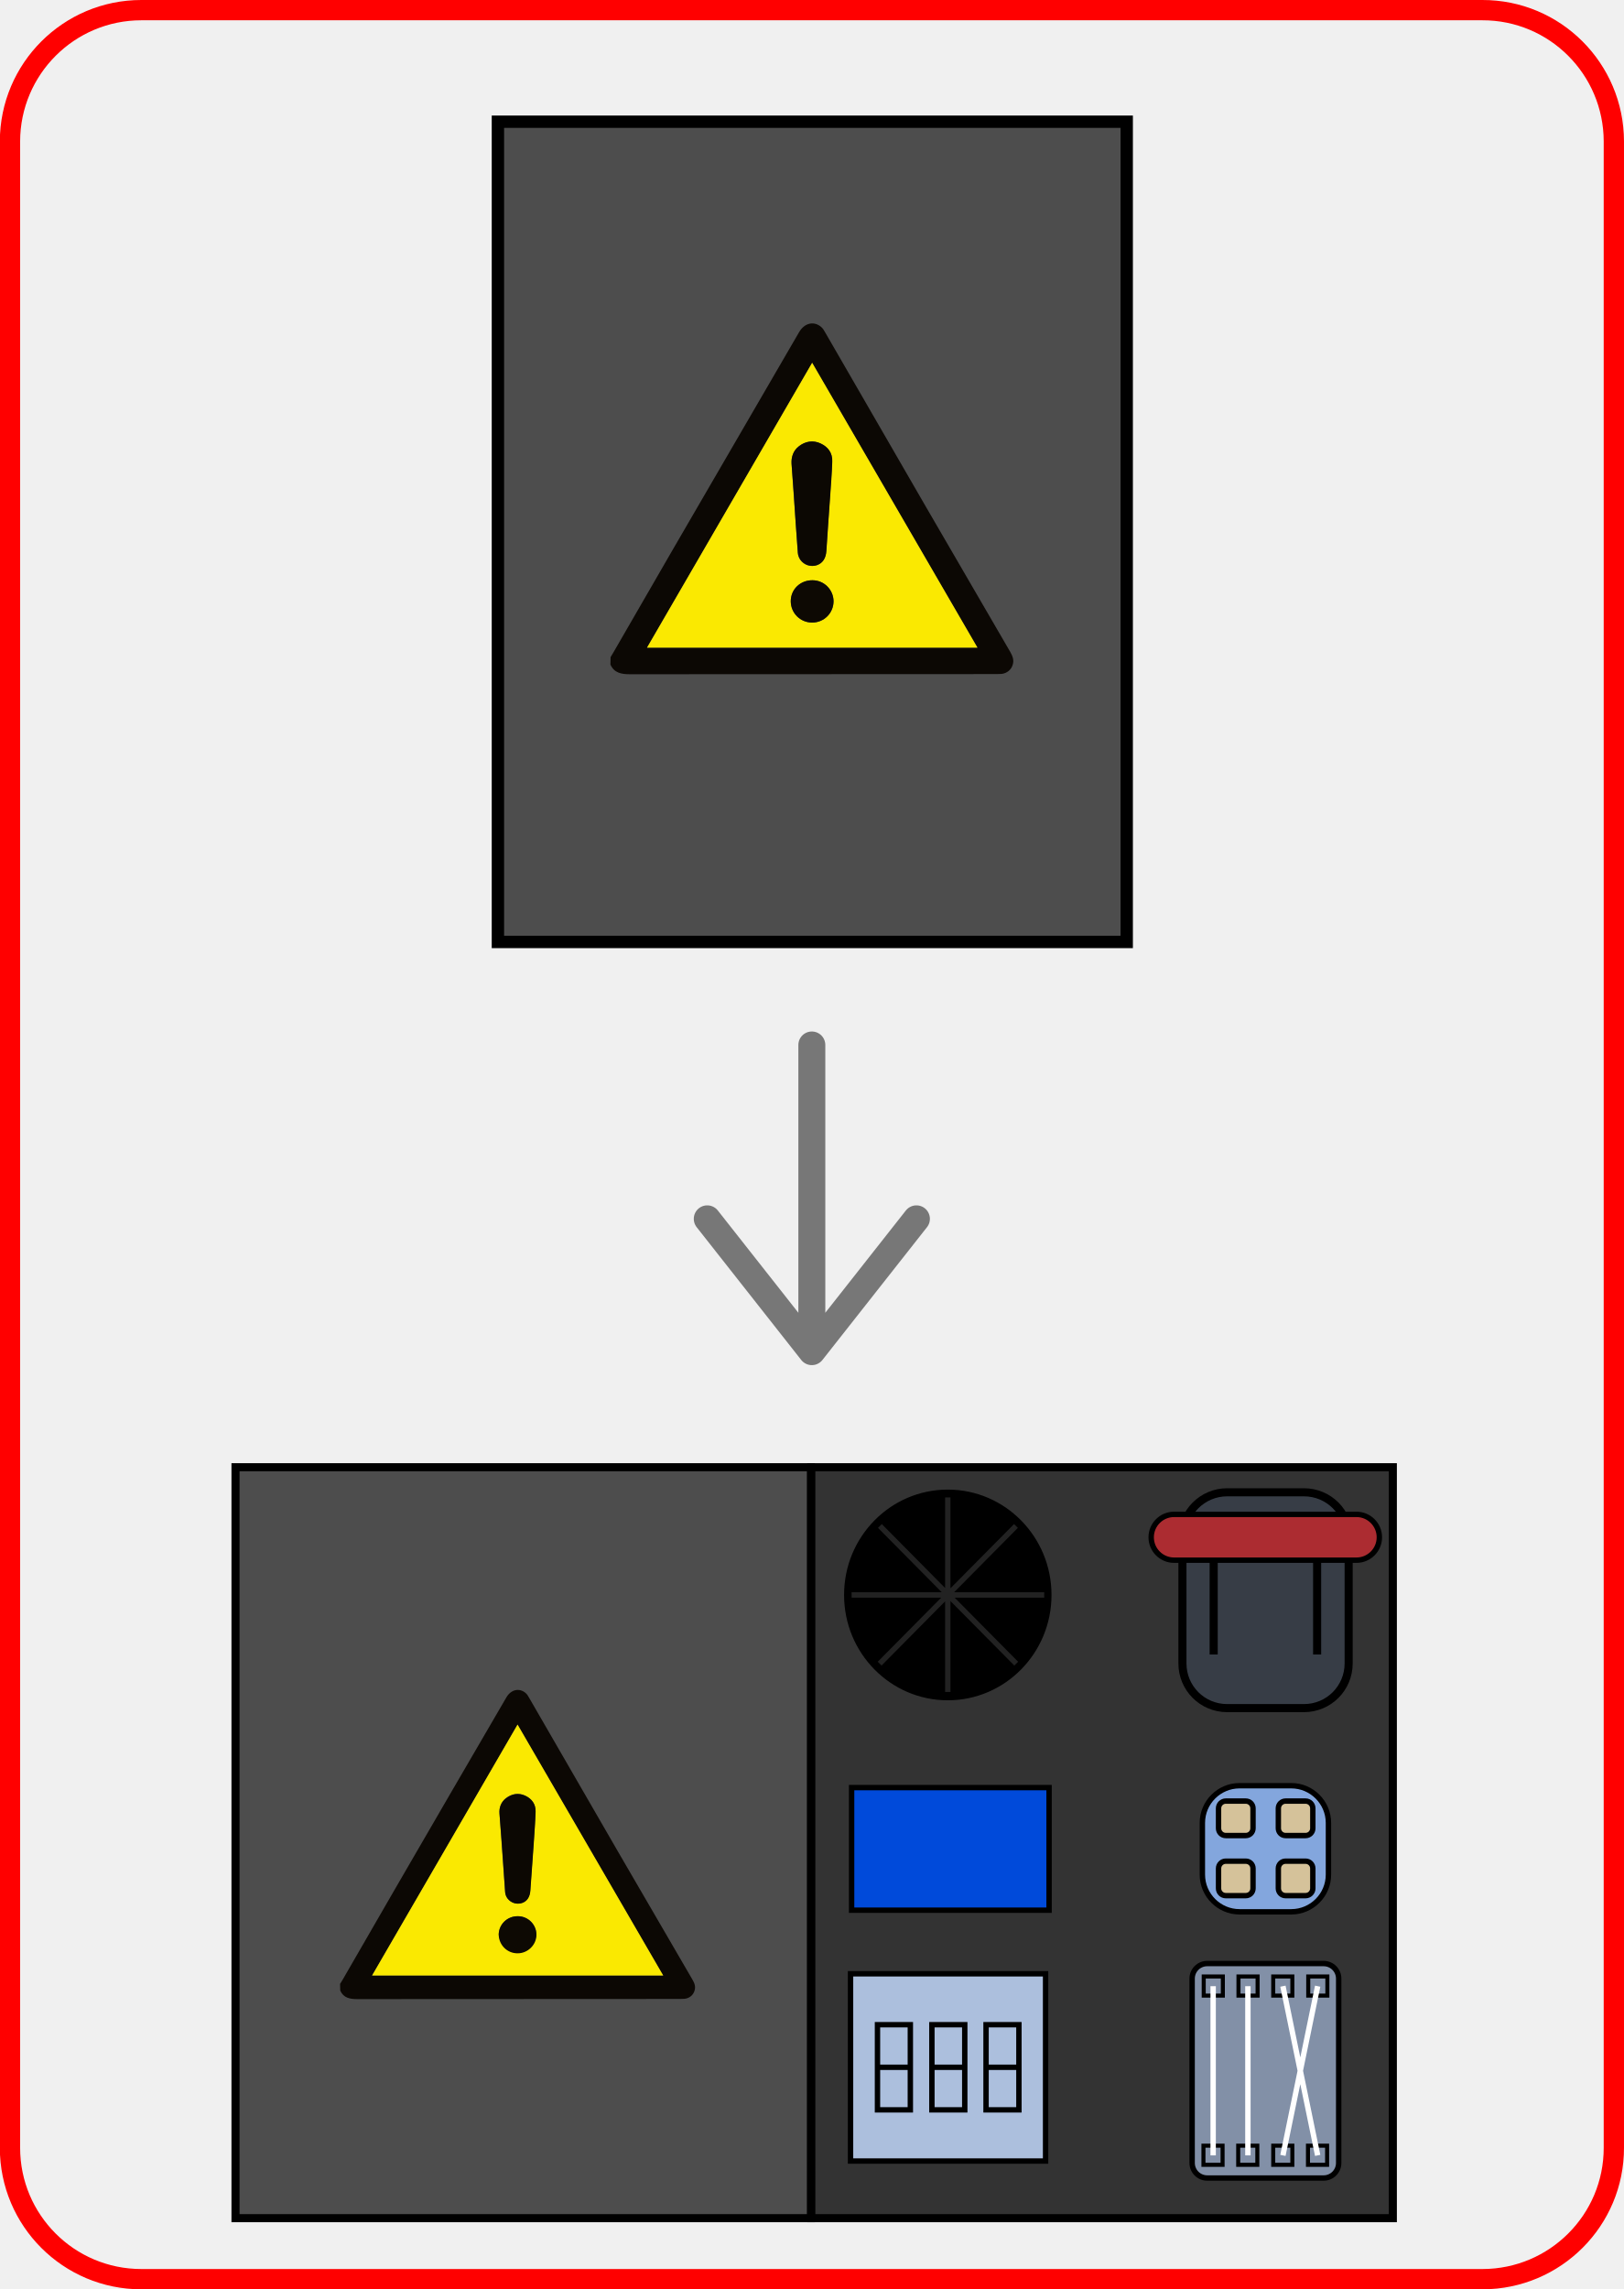
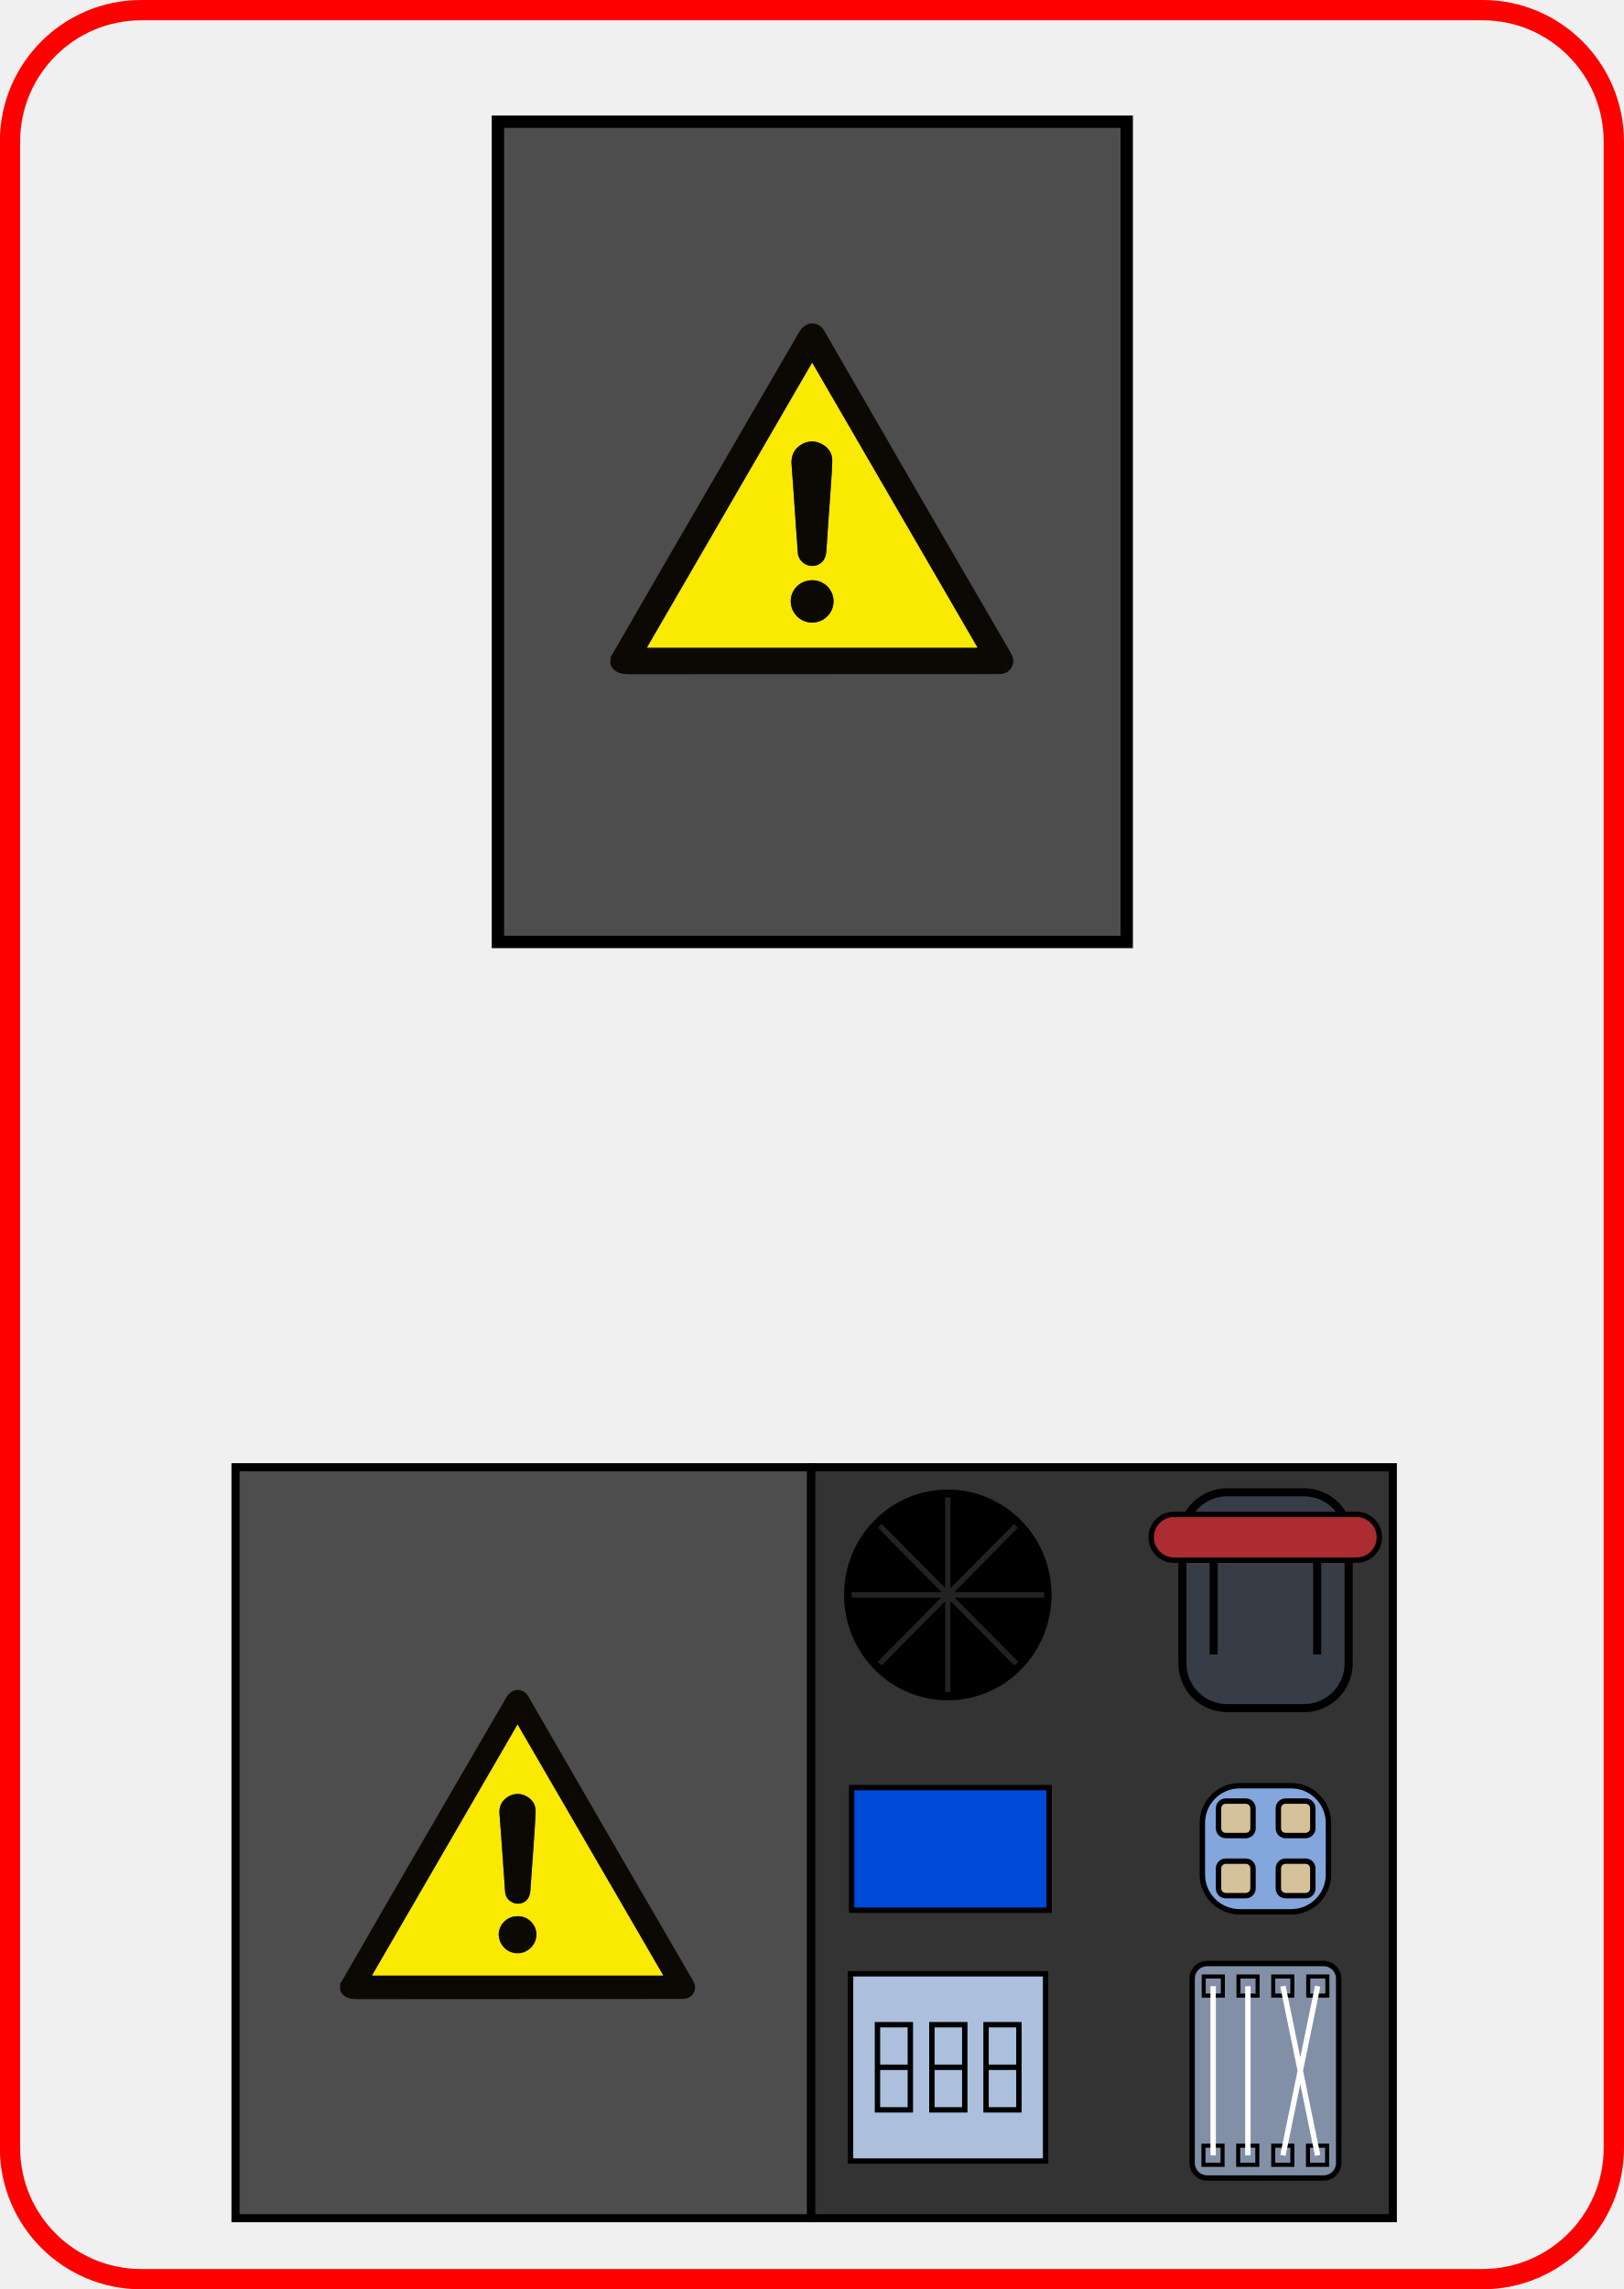
- <svg xmlns="http://www.w3.org/2000/svg" class="centered-img" viewBox="0 0 1024.6 1444.2">
+ <svg xmlns="http://www.w3.org/2000/svg" viewBox="0 0 1024.6 1444.2">
  <style>
    .st12{fill:#acbfdd;stroke-width:2}.st12,.st14,.st16{stroke:#000;stroke-miterlimit:10}.st14{fill:#d5c29a;stroke-width:2}.st16{fill:#8290a7;stroke-width:1.5}.st18{fill:#0c0804}.st19{fill:#fae901}.st20{fill:#0c0803}.st21{fill:#0d0903}
  </style>
  <path fill="none" stroke="red" stroke-miterlimit="15.1" stroke-width="12.8" d="M89.2 6.4h846.2c45.8-.1 82.9 37 83 82.8V1355c.1 45.8-37 82.9-82.8 83H89.2c-45.8 0-82.9-37.1-82.9-82.9V89.2C6.4 43.4 43.5 6.4 89.2 6.4z" />
  <rect width="396.8" height="517.5" x="314.2" y="76.8" fill="#4d4d4d" stroke="#000" stroke-linecap="round" stroke-miterlimit="5.2" stroke-width="7.8" />
-   <path stroke="#777" stroke-linecap="round" stroke-linejoin="round" stroke-miterlimit="1" stroke-width="17" d="M512.3 659.3v193.4-193.4h0zm0 193.5 66-83.8-66 83.8zm0 0-66-83.8 66 83.8z" />
  <g transform="matrix(1.7 0 0 1.7 -579.5 -97)">
    <g transform="translate(-1.9)">
      <rect width="215.9" height="278.7" x="643.9" y="601.6" fill="#333" stroke="#000" stroke-miterlimit="10" stroke-width="3" />
      <rect width="213.6" height="278.7" x="430.2" y="601.6" fill="#4d4d4d" stroke="#000" stroke-miterlimit="10" stroke-width="3" />
    </g>
    <g transform="translate(29.8 14.7)">
      <ellipse cx="662.9" cy="634.3" stroke="#000" stroke-miterlimit="10" stroke-width="2" rx="37.5" ry="38.1" />
      <path fill="#333" stroke="#222" stroke-miterlimit="10" stroke-width="2" d="M662.9 598.1v72.2-72.2zm35.8 36.2h-71.5 71.5zm-61-25.6 50.6 51.1-50.6-51.1zm50.5 0-50.6 51.1 50.6-51.1z" />
    </g>
    <path fill="#373d46" stroke="#000" stroke-miterlimit="10" stroke-width="3" d="M796.4 610.9h28.5c9.2 0 16.6 7.4 16.6 16.6v46.9c0 9.2-7.4 16.6-16.6 16.6h-28.5c-9.2 0-16.6-7.4-16.6-16.6v-47c0-9 7.4-16.5 16.6-16.5z" />
    <path fill="#ac2c31" stroke="#000" stroke-miterlimit="10" stroke-width="3" d="M791.4 627.5v43.6-43.6zm38.4 0v43.6-43.6z" />
    <path fill="#ac2c31" stroke="#000" stroke-miterlimit="10" stroke-width="2" d="M776.7 619.1h67.7a8.5 8.5 0 1 1 0 17h-67.7a8.5 8.5 0 1 1 0-17z" />
    <rect width="73.3" height="45.5" x="657" y="720.5" fill="#004ada" stroke="#000" stroke-miterlimit="10" stroke-width="2" />
    <g transform="translate(-.2)">
      <rect width="72.4" height="69.5" x="656.8" y="789.6" fill="#acbfdd" stroke="#000" stroke-miterlimit="10" stroke-width="2" />
      <path d="M666.8 808.5H679v31.6h-12.2v-31.6z" class="st12" />
      <path d="M666.8 824.3H679" class="st12" />
      <path d="M687 808.5h12.2v31.6H687v-31.6z" class="st12" />
      <path d="M687 824.3h12.2" class="st12" />
      <path d="M707.1 808.5h12.2v31.6h-12.2v-31.6z" class="st12" />
      <path d="M707.1 824.3h12.2" class="st12" />
    </g>
    <path fill="#83a6dd" stroke="#000" stroke-miterlimit="10" stroke-width="2" d="M801 719.8h19.2c7.6 0 13.8 6.2 13.8 13.8v19.2c0 7.6-6.2 13.8-13.8 13.8H801c-7.6 0-13.8-6.2-13.8-13.8v-19.2c0-7.6 6.2-13.8 13.8-13.8z" />
    <path d="M795.9 725.5h7.4c1.5 0 2.7 1.2 2.7 2.7v7.4c0 1.5-1.2 2.7-2.7 2.7h-7.4c-1.5 0-2.7-1.2-2.7-2.7v-7.4c0-1.5 1.2-2.7 2.7-2.7z" class="st14" />
    <path d="M818.1 725.5h7.4c1.5 0 2.7 1.2 2.7 2.7v7.4c0 1.5-1.2 2.7-2.7 2.7h-7.4c-1.5 0-2.7-1.2-2.7-2.7v-7.4c0-1.5 1.2-2.7 2.7-2.7z" class="st14" />
    <path d="M795.9 747.8h7.4c1.5 0 2.7 1.2 2.7 2.7v7.4c0 1.5-1.2 2.7-2.7 2.7h-7.4c-1.5 0-2.7-1.2-2.7-2.7v-7.4c0-1.5 1.2-2.7 2.7-2.7z" class="st14" />
    <path d="M818.1 747.8h7.4c1.5 0 2.7 1.2 2.7 2.7v7.4c0 1.5-1.2 2.7-2.7 2.7h-7.4c-1.5 0-2.7-1.2-2.7-2.7v-7.4c0-1.5 1.2-2.7 2.7-2.7z" class="st14" />
    <path fill="#8290a7" stroke="#000" stroke-miterlimit="10" stroke-width="2" d="M789 785.8h43.2c3.1 0 5.6 2.5 5.6 5.6v68.4c0 3.1-2.5 5.6-5.6 5.6H789a5.6 5.6 0 0 1-5.6-5.6v-68.4c0-3.1 2.5-5.6 5.6-5.6z" />
    <g transform="translate(.2)">
      <rect width="7.1" height="7.1" x="787.5" y="790.6" class="st16" />
      <rect width="7.1" height="7.1" x="800.4" y="790.6" class="st16" />
      <rect width="7.1" height="7.1" x="813.3" y="790.6" class="st16" />
      <rect width="7.1" height="7.1" x="826.3" y="790.6" class="st16" />
    </g>
    <g transform="rotate(180 473 262.3)">
      <rect width="7.1" height="7.1" x="112.5" y="-335.9" class="st16" />
      <rect width="7.1" height="7.1" x="125.4" y="-335.9" class="st16" />
      <rect width="7.1" height="7.1" x="138.4" y="-335.9" class="st16" />
      <rect width="7.1" height="7.1" x="151.3" y="-335.9" class="st16" />
    </g>
    <path fill="#8290a7" stroke="#fff" stroke-miterlimit="10" stroke-width="2" d="M791.2 857v-62.8V857zm12.9 0v-62.8V857zm13 0 12.9-62.8-12.9 62.8zm12.9 0-12.9-62.8L830 857z" />
  </g>
  <path d="m385.3 414.6 1.8-3 37.2-64.4 80-137.7c3.5-5.9 9.4-7 13.8-3.3 1.1.9 1.9 2.2 2.6 3.5l63.5 109.9 53.3 91.7c1.4 2.5 2.5 5 1.6 8-.9 3.3-3.8 5.6-7.2 5.9l-3.2.1-231.2.1c-5.4 0-9.9-.8-12.3-6.1l.1-4.7zm231.5-6L512.5 228.9 408.3 408.6h208.5z" class="st18" />
  <path d="M616.8 408.6H408.3l104.2-179.7 104.3 179.7zm-117.3-116 1.3 18.9 2.6 37.2a9.06 9.06 0 0 0 12 7.9c3.7-1.3 5.7-4.4 6-9l2.3-33.4c.5-7.7 1.1-15.4 1.4-23.1.2-5.3-2.6-9.1-7.3-11.3-6.5-3-14.1-.2-17.1 6.2-1 2.1-1.4 4.3-1.2 6.6zm13.2 73.5c-7.6 0-13.7 5.8-13.7 13.2 0 7.5 6 13.5 13.5 13.5s13.5-6 13.5-13.5c-.1-7.3-6-13.2-13.3-13.2z" class="st19" />
  <path d="M499.5 292.6c-.2-4.4 1-8.3 4.6-11 4.2-3.2 8.9-4.1 13.8-1.8 4.7 2.2 7.5 6 7.3 11.3-.2 7.7-.9 15.4-1.4 23.1-.8 11.1-1.6 22.3-2.3 33.4-.3 4.6-2.3 7.7-6 9-3.8 1.2-8-.1-10.4-3.4-.9-1.3-1.5-2.9-1.6-4.5-1-12.4-1.8-24.8-2.6-37.2l-1.4-18.9z" class="st20" />
  <path d="M512.7 366.1c7.3 0 13.2 5.9 13.3 13.2 0 7.5-6 13.5-13.5 13.5s-13.5-6-13.5-13.5 6-13.3 13.7-13.2z" class="st21" />
  <path d="m214.6 1251.7 1.6-2.6 32.8-56.8c23.5-40.5 46.9-80.9 70.5-121.3 3-5.2 8.3-6.1 12.1-2.9 1 .8 1.7 2 2.3 3.1l56 96.9 47 80.8c1.3 2.2 2.2 4.4 1.4 7-.8 2.9-3.3 4.9-6.3 5.2l-2.8.1-203.7.1c-4.7 0-8.7-.7-10.8-5.4l-.1-4.2zm203.9-5.3-91.9-158.3-91.8 158.3h183.7z" class="st18" />
  <path d="M418.5 1246.4H234.8l91.8-158.3 91.9 158.3zm-103.3-102.1 1.2 16.7 2.3 32.7c.1 1.4.6 2.9 1.4 3.9 2.3 3 6 4.1 9.2 3 3.3-1.1 5.1-3.9 5.3-7.9l2.1-29.4c.5-6.8 1-13.6 1.2-20.4.2-4.6-2.3-8-6.5-10-4.3-2-8.5-1.2-12.2 1.6-2.9 2.4-4.5 6.1-4 9.8zm11.6 64.7c-6.7 0-12 5.1-12.1 11.6.9 6.6 6.9 11.2 13.4 10.4 5.4-.7 9.7-5 10.4-10.4 0-6.4-5.3-11.6-11.7-11.6z" class="st19" />
  <path d="M315.2 1144.3c-.2-3.9.9-7.3 4.1-9.7 3.7-2.8 7.9-3.6 12.2-1.6 4.1 1.9 6.6 5.3 6.5 10-.2 6.8-.8 13.6-1.2 20.4l-2.1 29.4c-.3 4-2 6.8-5.3 7.9-3.4 1.1-7.1-.1-9.2-3-.8-1.2-1.3-2.5-1.4-3.9l-2.3-32.7-1.3-16.8z" class="st20" />
  <path d="M326.8 1209c6.4 0 11.6 5.2 11.7 11.6s-5.4 11.8-11.8 11.8c-6.6.1-11.9-5.2-12-11.8.1-6.5 5.4-11.7 12.1-11.6z" class="st21" />
</svg>
